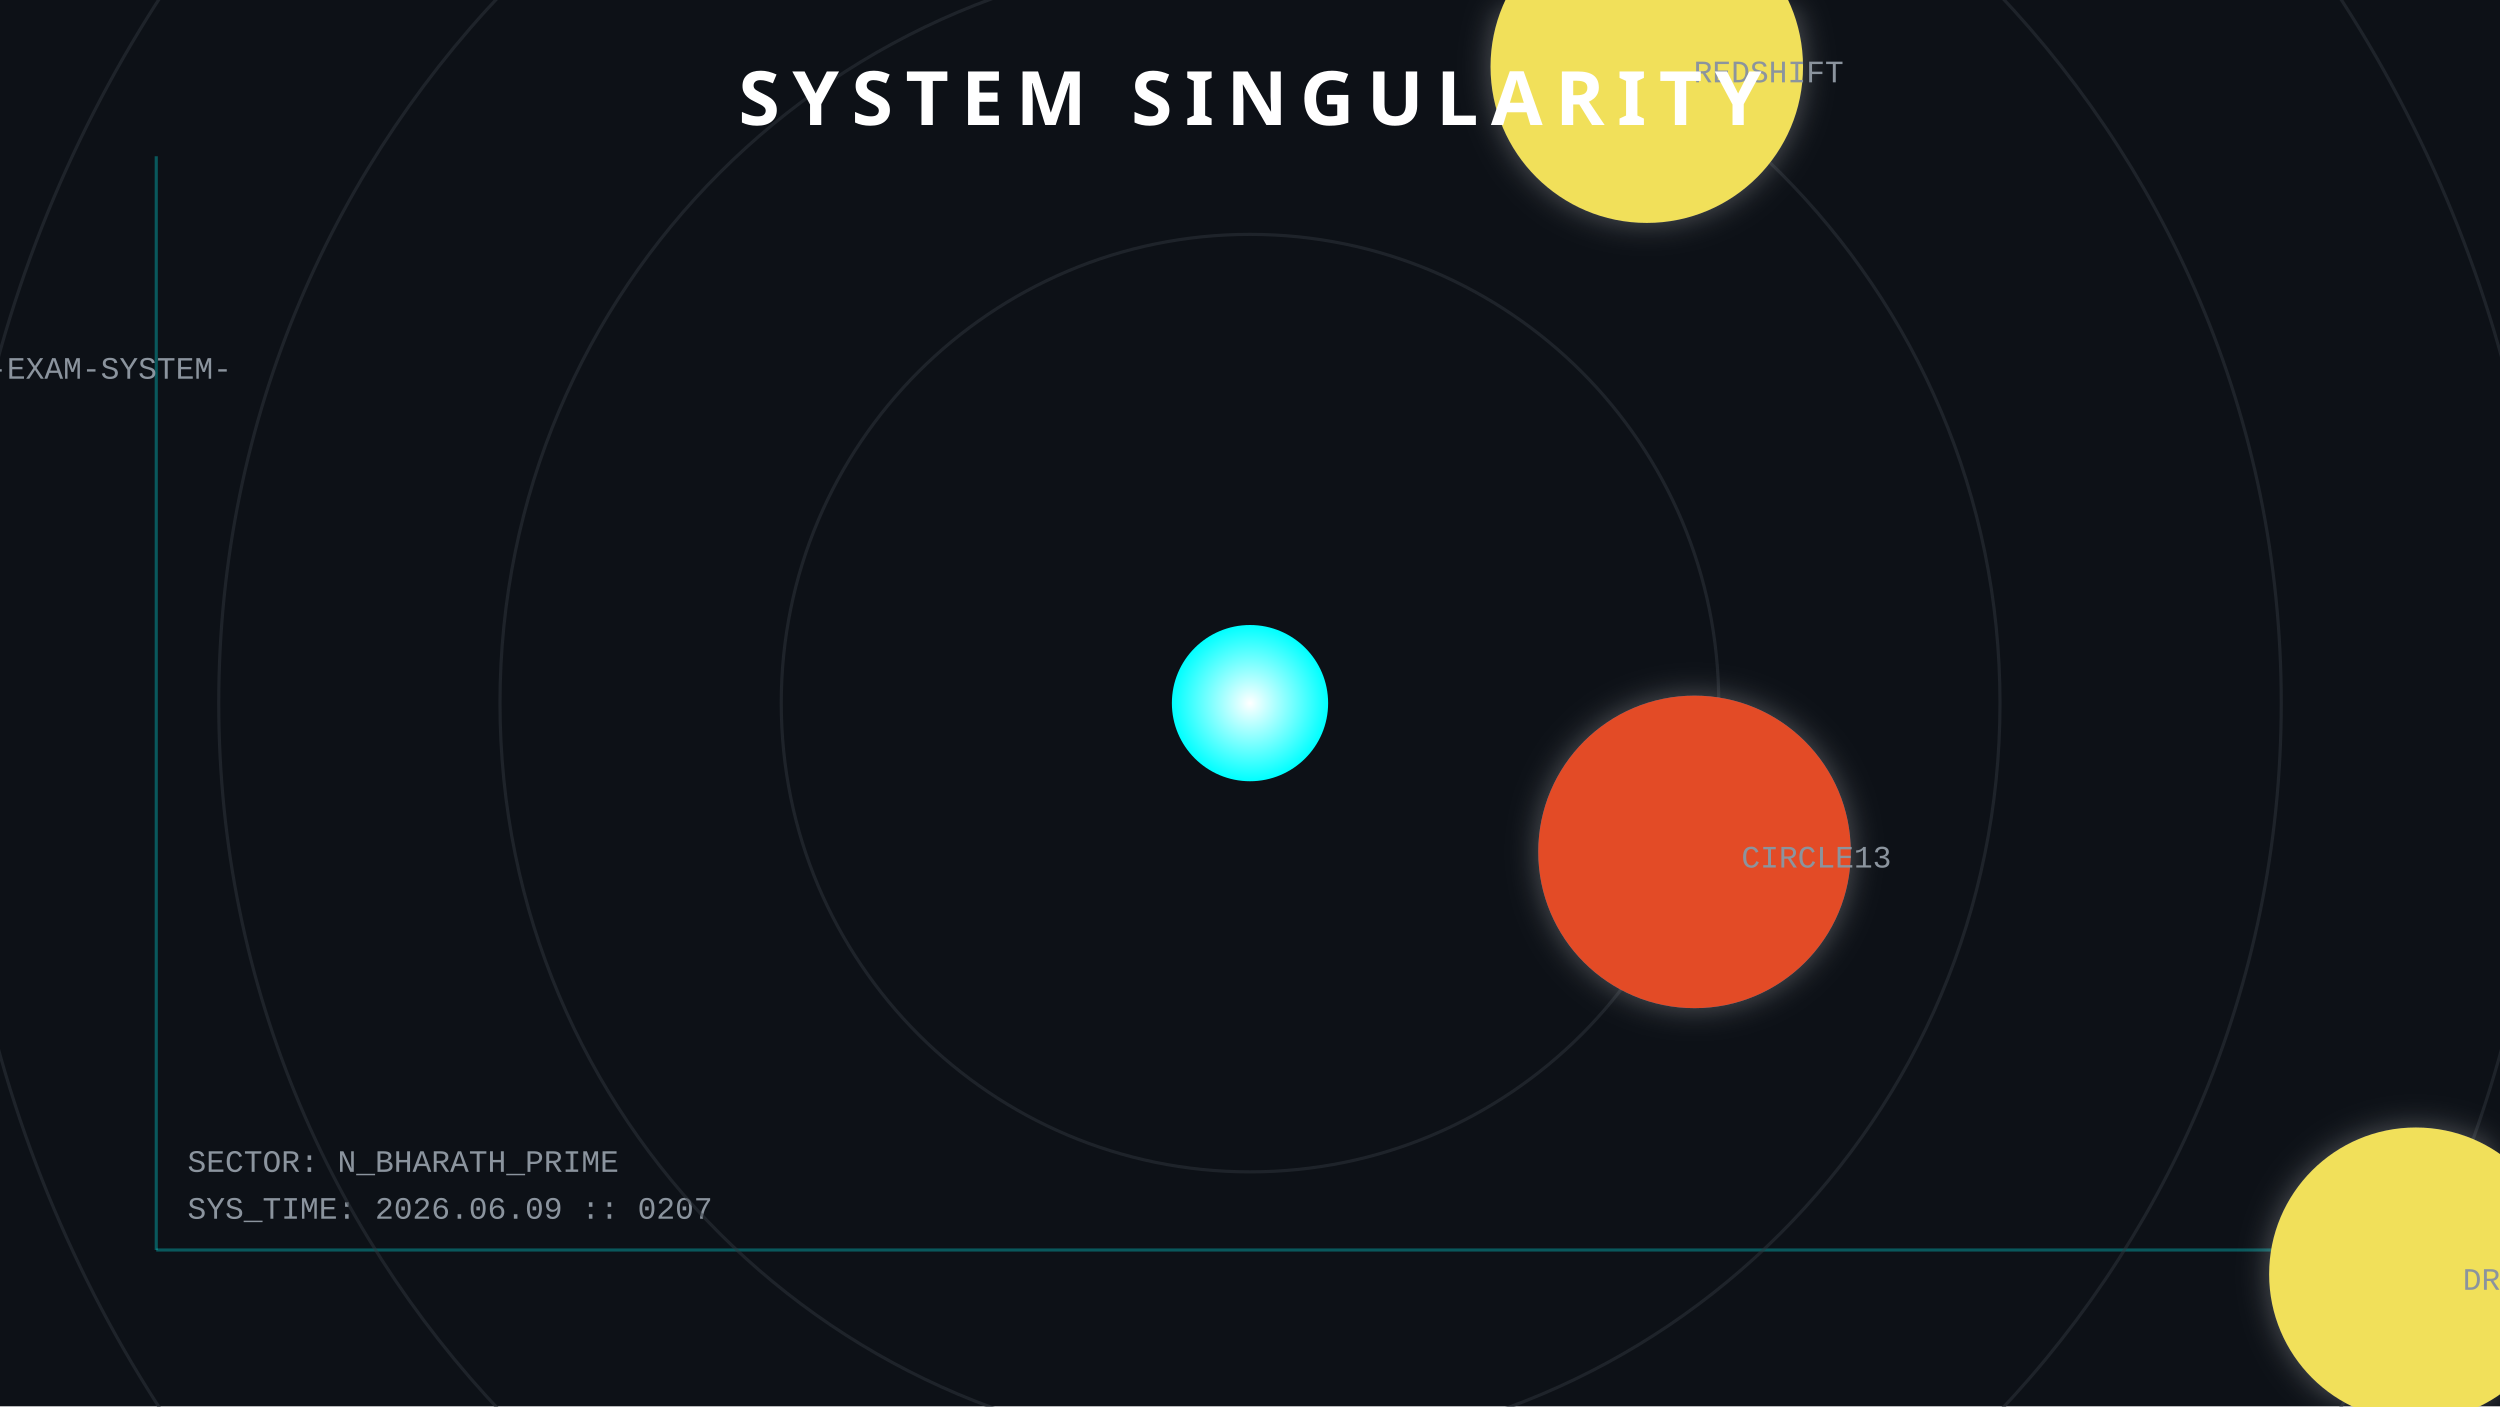
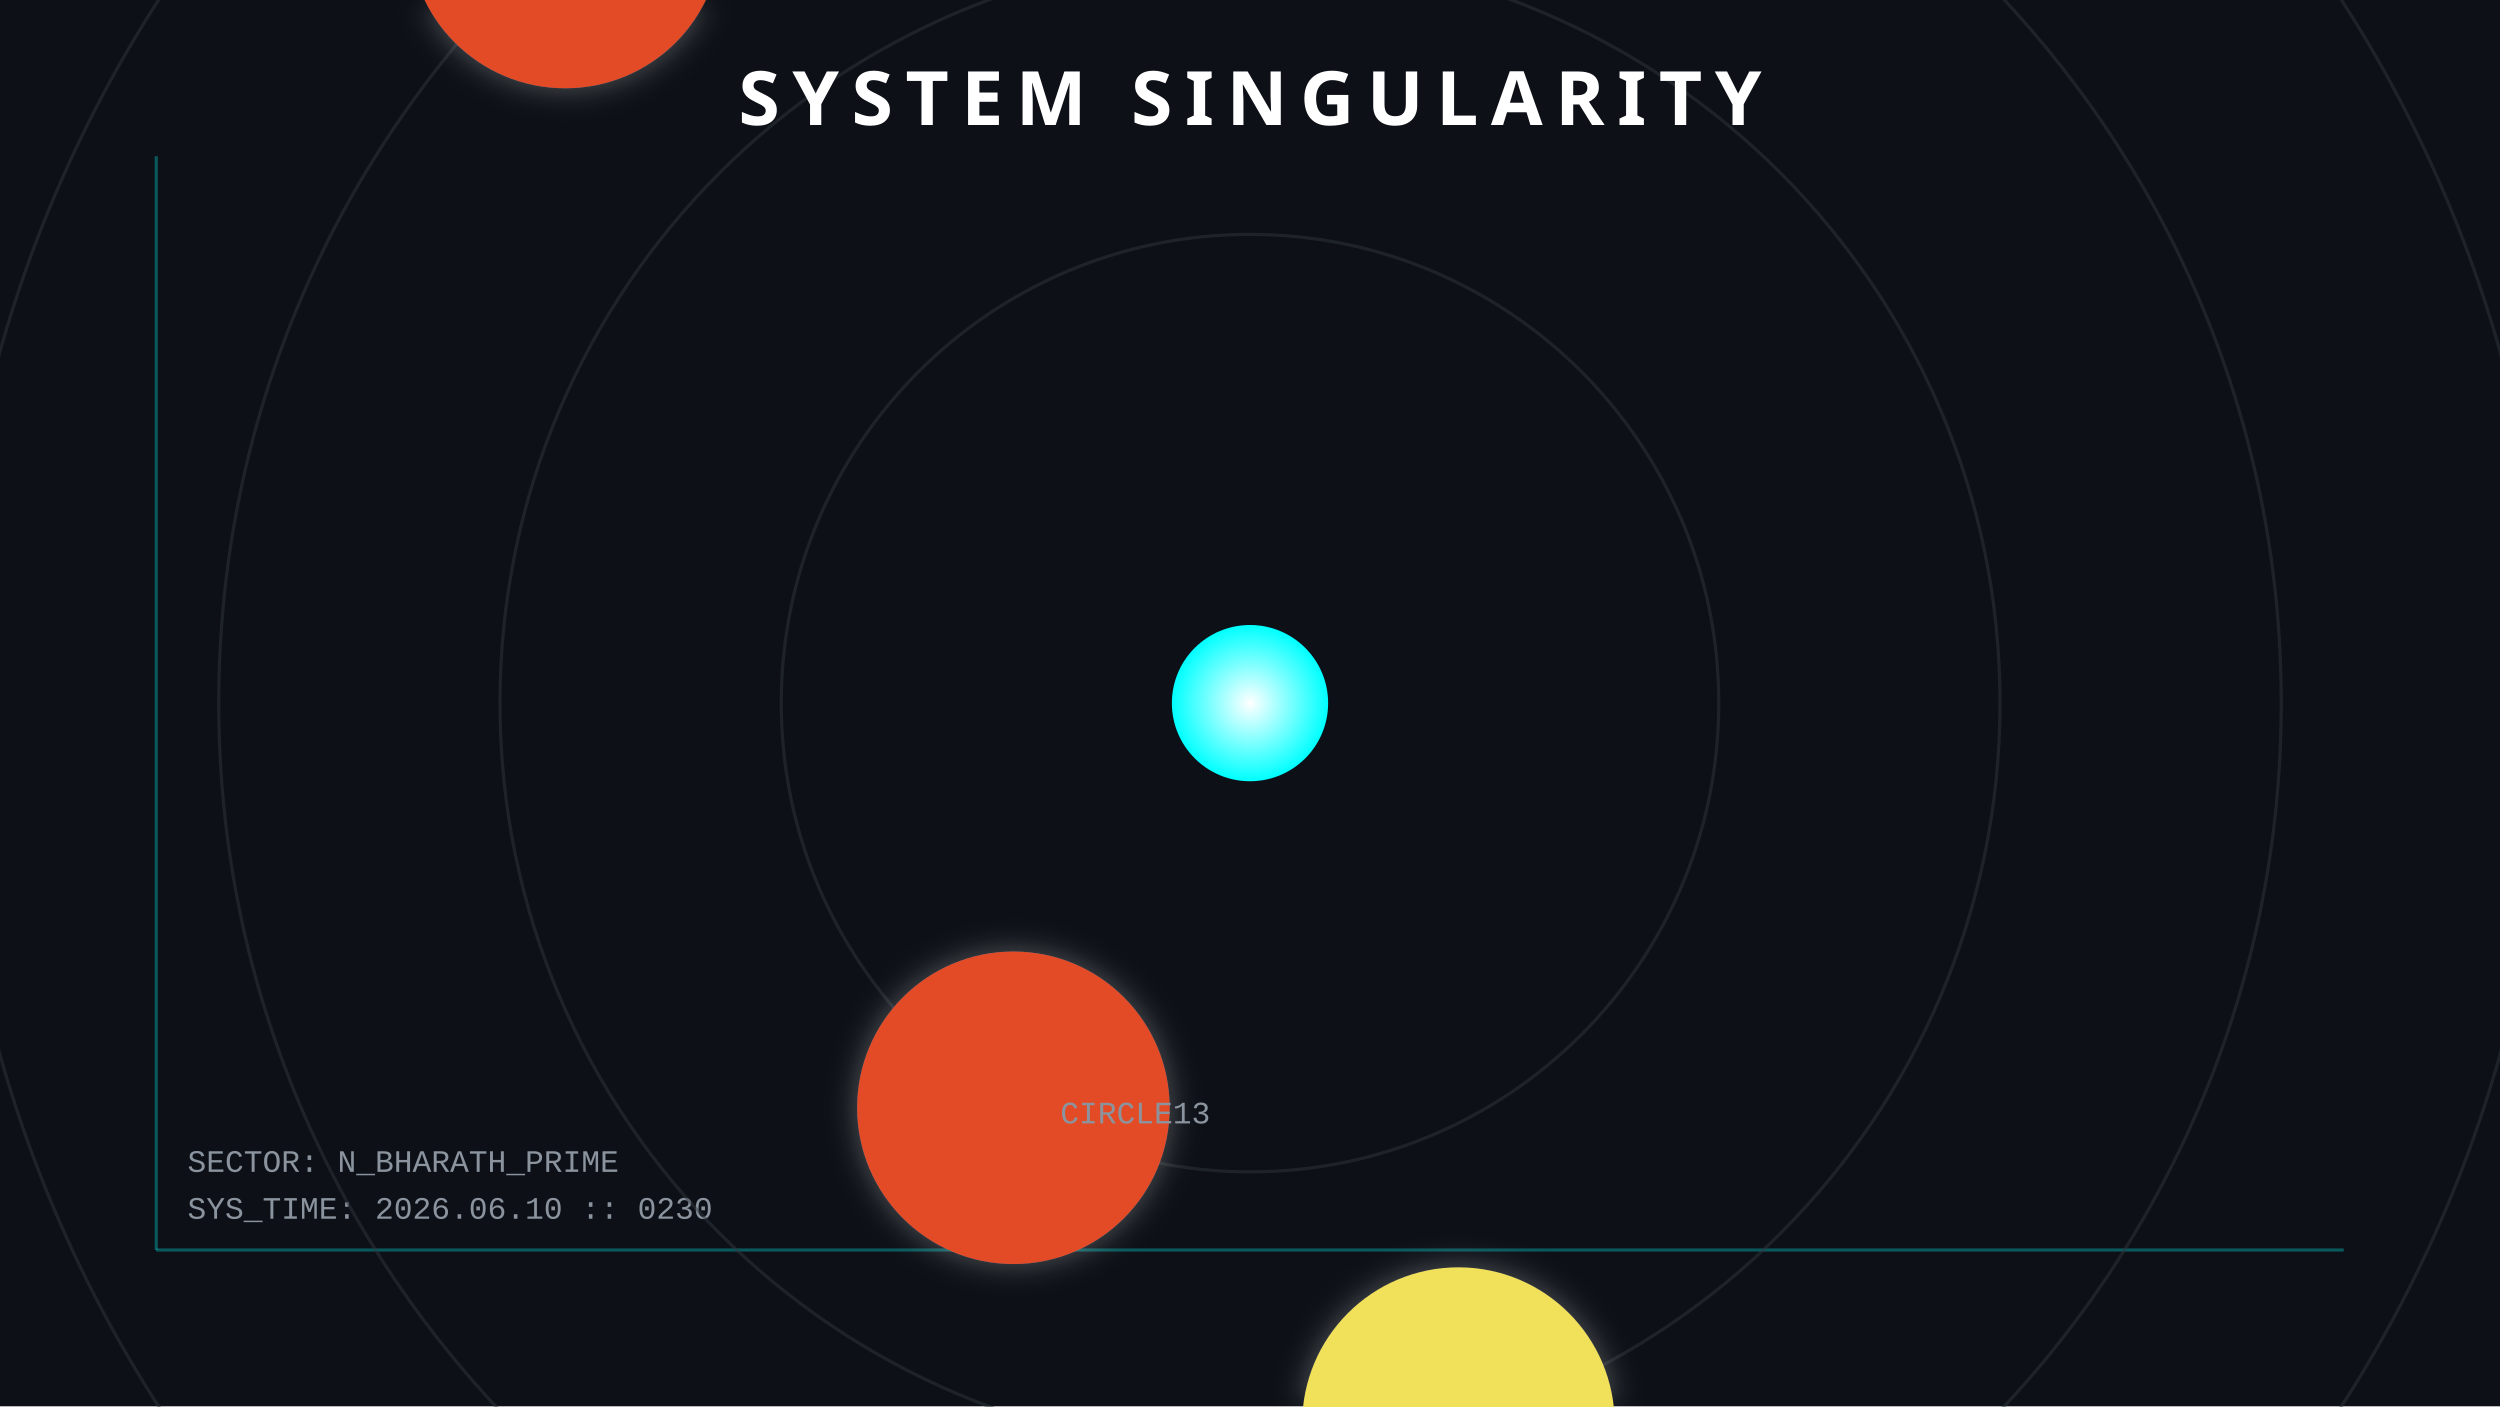
<svg xmlns="http://www.w3.org/2000/svg" width="800" height="450">
  <style>
        .orbit { fill: none; stroke: #30363d; stroke-width: 1; opacity: 0.5; }
        .planet { filter: drop-shadow(0 0 5px rgba(255,255,255,0.3)); }
        .text { font-family: 'Courier New', monospace; fill: #8b949e; font-size: 10px; }
        .title { font-family: sans-serif; fill: white; font-weight: bold; font-size: 24px; letter-spacing: 4px; }
        .hud-line { stroke: #00ffff; stroke-width: 1; opacity: 0.3; }
        
        /* ANIMATIONS */
        @keyframes pulse { 0% { r: 25; opacity: 0.8; } 50% { r: 30; opacity: 0.4; } 100% { r: 25; opacity: 0.8; } }
        .sun { animation: pulse 4s infinite; }
    </style>
  <rect width="100%" height="100%" fill="#0d1117" />
  <line x1="50" y1="50" x2="50" y2="400" class="hud-line" />
  <line x1="50" y1="400" x2="750" y2="400" class="hud-line" />
-   <text x="60" y="390" class="text">SYS_TIME: 2026.06.09 :: 0207</text>
+   <text x="60" y="390" class="text">SYS_TIME: 2026.06.10 :: 0230</text>
  <text x="60" y="375" class="text">SECTOR: N_BHARATH_PRIME</text>
  <circle cx="400" cy="225" r="25" fill="url(#grad1)" class="sun" />
  <defs>
    <radialGradient id="grad1" cx="50%" cy="50%" r="50%" fx="50%" fy="50%">
      <stop offset="0%" style="stop-color:white;stop-opacity:1" />
      <stop offset="100%" style="stop-color:#00ffff;stop-opacity:1" />
    </radialGradient>
  </defs>
  <circle cx="400" cy="225" r="150.0" class="orbit" />
-   <circle cx="542.245" cy="272.608" r="50" fill="#e34c26" class="planet" />
-   <text x="557.245" y="277.608" class="text" fill="white">CIRCLE13</text>
+   <circle cx="324.29" cy="354.491" r="50" fill="#e34c26" class="planet" />
+   <text x="339.29" y="359.491" class="text" fill="white">CIRCLE13</text>
  <circle cx="400" cy="225" r="240.0" class="orbit" />
-   <circle cx="526.969" cy="21.337" r="50" fill="#f1e05a" class="planet" />
-   <text x="541.969" y="26.337" class="text" fill="white">REDSHIFT</text>
+   <circle cx="466.697" cy="455.546" r="50" fill="#f1e05a" class="planet" />
+   <text x="481.697" y="460.546" class="text" fill="white">REDSHIFT</text>
  <circle cx="400" cy="225" r="330.0" class="orbit" />
-   <circle cx="509.677" cy="536.241" r="50" fill="#e34c26" class="planet" />
-   <text x="524.677" y="541.241" class="text" fill="white">ALVRYN-AI</text>
+   <circle cx="180.88" cy="-21.752" r="50" fill="#e34c26" class="planet" />
+   <text x="195.88" y="-16.752" class="text" fill="white">ALVRYN-AI</text>
  <circle cx="400" cy="225" r="415.422" class="orbit" />
-   <circle cx="773.069" cy="407.743" r="46.948" fill="#f1e05a" class="planet" />
-   <text x="788.069" y="412.743" class="text" fill="white">DRIFT-CIRCLE13</text>
+   <circle cx="555.774" cy="-160.11" r="46.948" fill="#f1e05a" class="planet" />
+   <text x="570.774" y="-155.11" class="text" fill="white">DRIFT-CIRCLE13</text>
  <circle cx="400" cy="225" r="461.81" class="orbit" />
-   <circle cx="-48.807" cy="116.188" r="20.925" fill="#2b7489" class="planet" />
-   <text x="-33.807" y="121.188" class="text" fill="white">DSATM-EXAM-SYSTEM-</text>
-   <circle cx="400" cy="225" r="504.942" class="orbit" />
-   <circle cx="402.703" cy="729.935" r="18.755" fill="#8b949e" class="planet" />
-   <text x="417.703" y="734.935" class="text" fill="white">NBHARATH1306</text>
-   <circle cx="400" cy="225" r="547.174" class="orbit" />
-   <circle cx="885.142" cy="-28.056" r="18.155" fill="#e34c26" class="planet" />
-   <text x="900.142" y="-23.056" class="text" fill="white">WEBSITE-EQUDATOR-TRADING-PLATFORM</text>
-   <circle cx="400" cy="225" r="578.007" class="orbit" />
-   <circle cx="830.448" cy="610.754" r="10.555" fill="#8b949e" class="planet" />
-   <text x="845.448" y="615.754" class="text" fill="white">FLASK</text>
-   <circle cx="400" cy="225" r="608.28" class="orbit" />
-   <circle cx="285.289" cy="-372.366" r="10.182" fill="#8b949e" class="planet" />
-   <text x="300.289" y="-367.366" class="text" fill="white">HCF-INTERNSHIP</text>
-   <circle cx="400" cy="225" r="637.149" class="orbit" />
-   <circle cx="1007.626" cy="33.3" r="9.246" fill="#8b949e" class="planet" />
+   <circle cx="318.666" cy="679.591" r="20.925" fill="#2b7489" class="planet" />
+   <text x="333.666" y="684.591" class="text" fill="white">DSATM-EXAM-SYSTEM-</text>
+   <circle cx="400" cy="225" r="504.944" class="orbit" />
+   <circle cx="903.585" cy="262.021" r="18.756" fill="#8b949e" class="planet" />
+   <text x="918.585" y="267.021" class="text" fill="white">NBHARATH1306</text>
+   <circle cx="400" cy="225" r="547.176" class="orbit" />
+   <circle cx="598.833" cy="734.771" r="18.155" fill="#e34c26" class="planet" />
+   <text x="613.833" y="739.771" class="text" fill="white">WEBSITE-EQUDATOR-TRADING-PLATFORM</text>
+   <circle cx="400" cy="225" r="578.009" class="orbit" />
+   <circle cx="210.393" cy="771.025" r="10.555" fill="#8b949e" class="planet" />
+   <text x="225.393" y="776.025" class="text" fill="white">FLASK</text>
+   <circle cx="400" cy="225" r="608.282" class="orbit" />
+   <circle cx="306.148" cy="-375.998" r="10.182" fill="#8b949e" class="planet" />
+   <text x="321.148" y="-370.998" class="text" fill="white">HCF-INTERNSHIP</text>
+   <circle cx="400" cy="225" r="637.151" class="orbit" />
+   <circle cx="1033.082" cy="296.888" r="9.246" fill="#8b949e" class="planet" />
  <text x="400" y="40" text-anchor="middle" class="title">SYSTEM SINGULARITY</text>
</svg>
